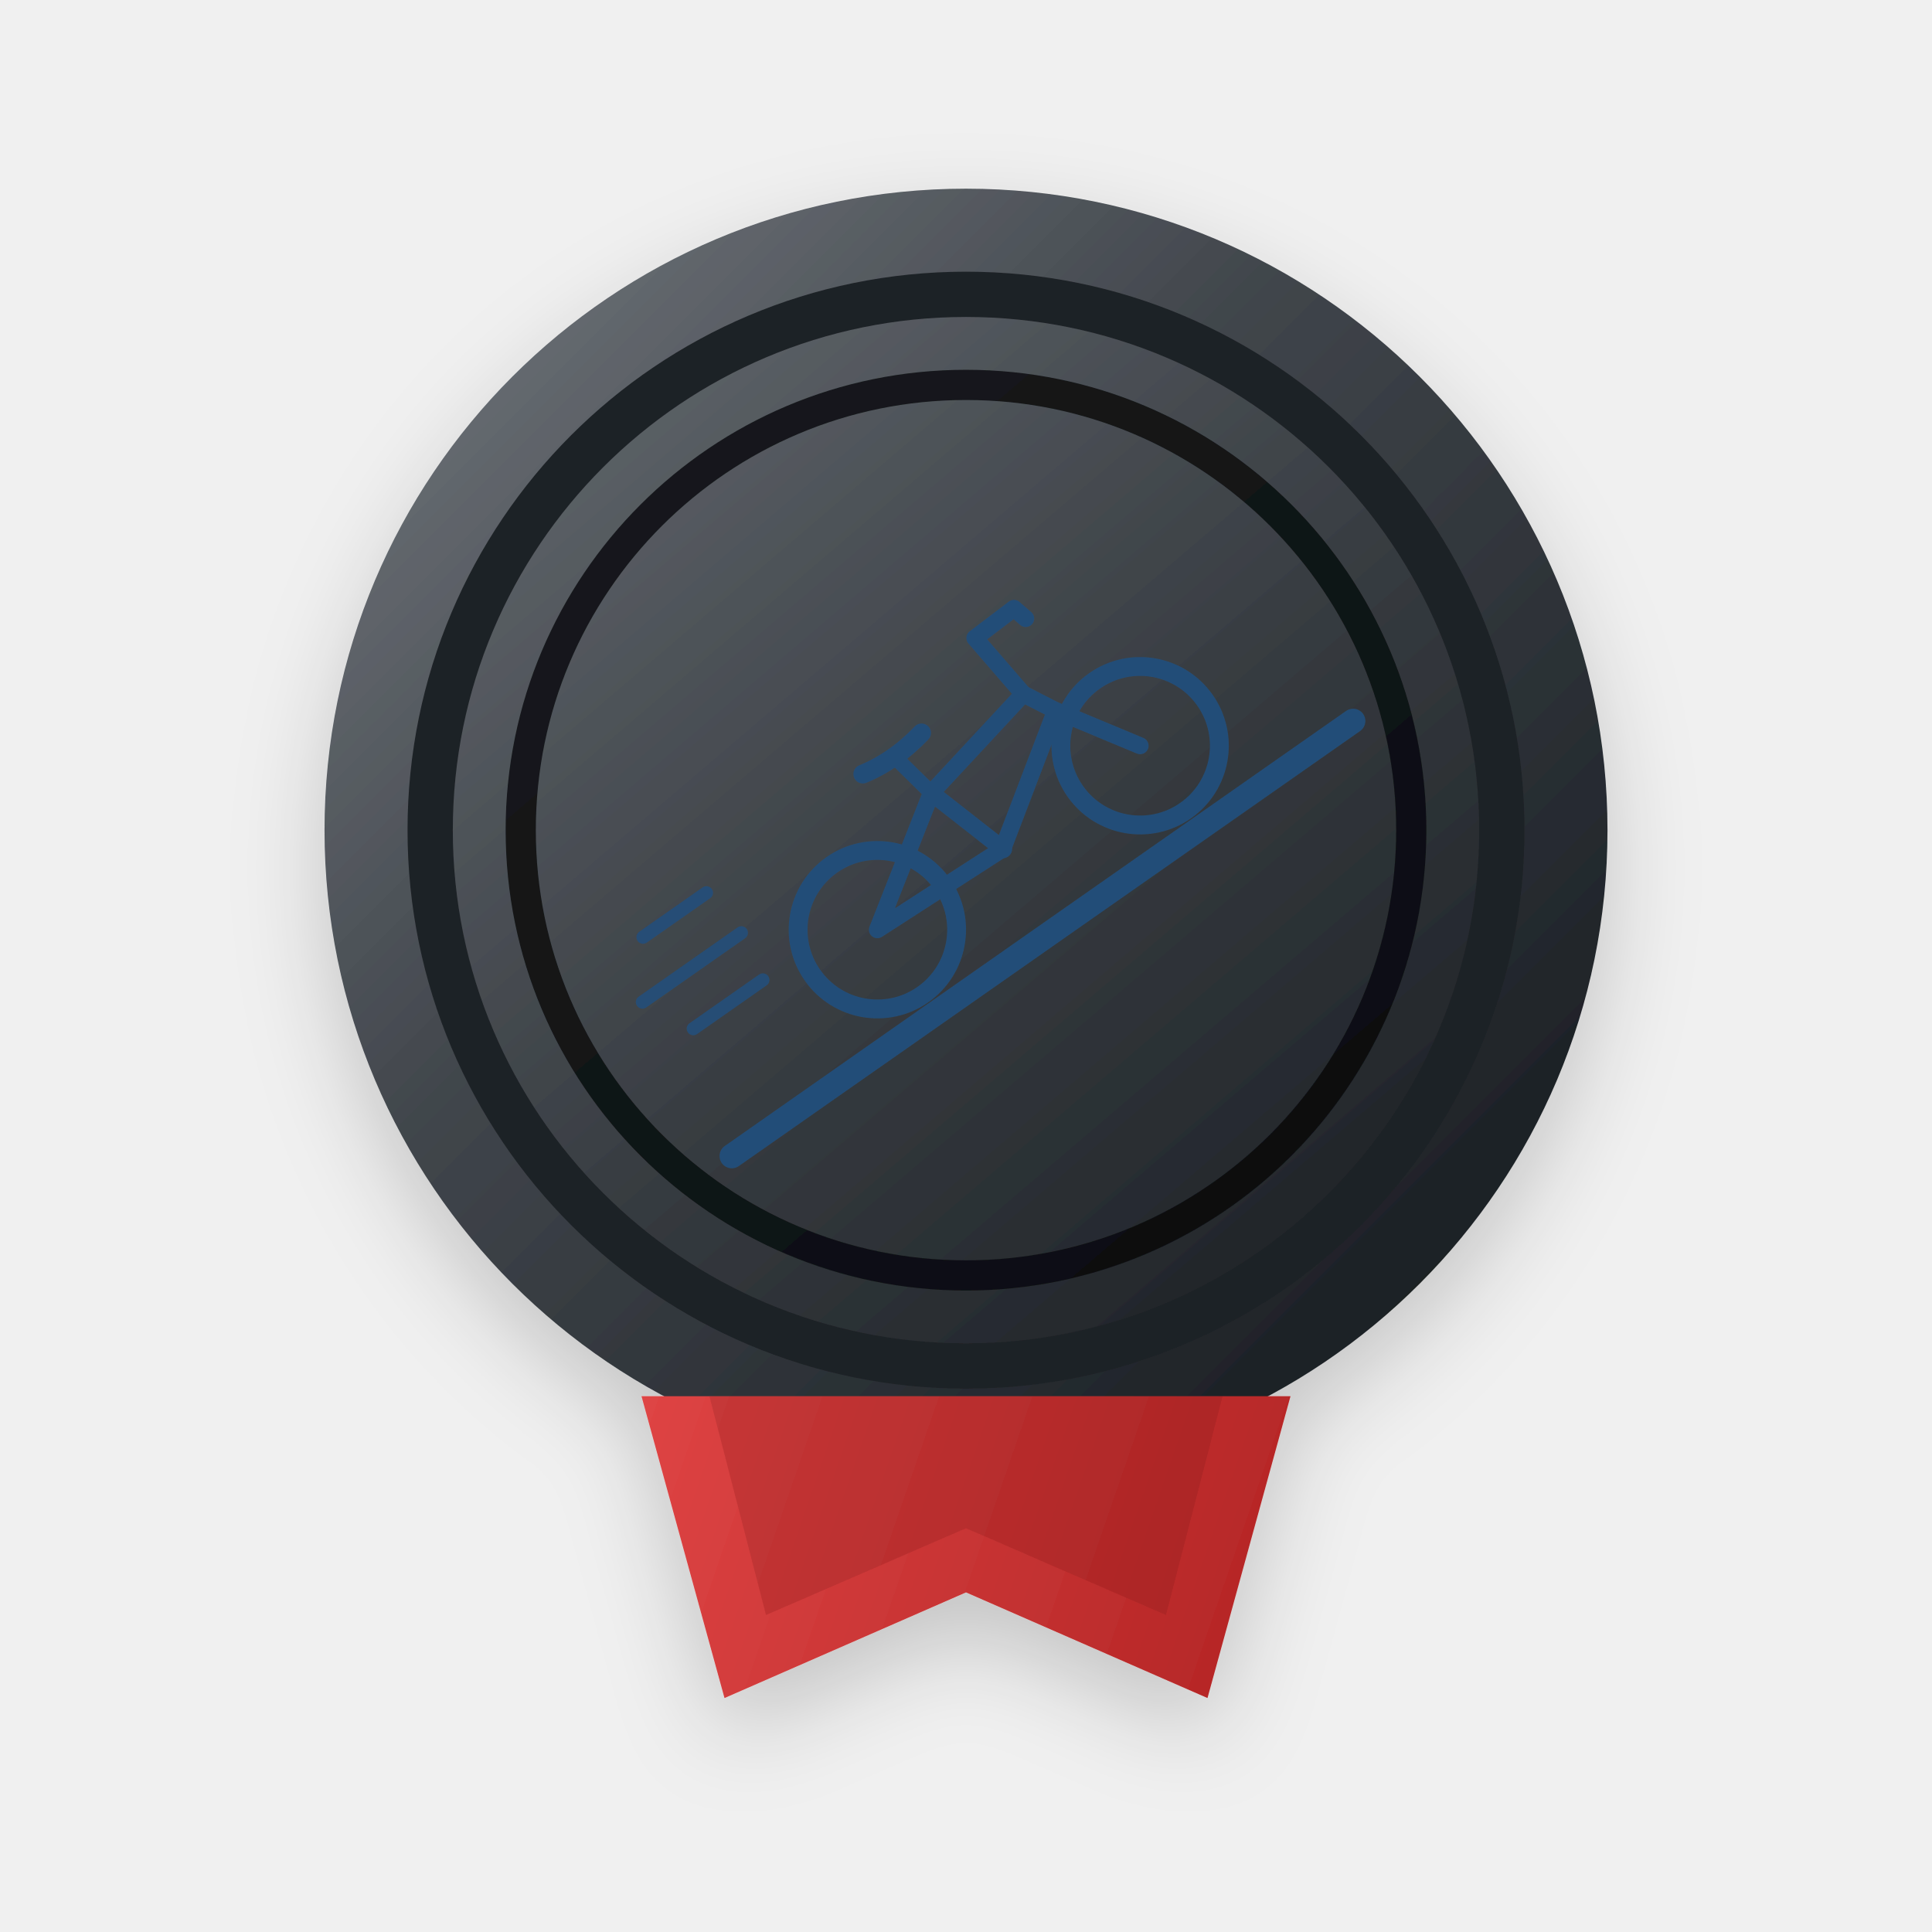
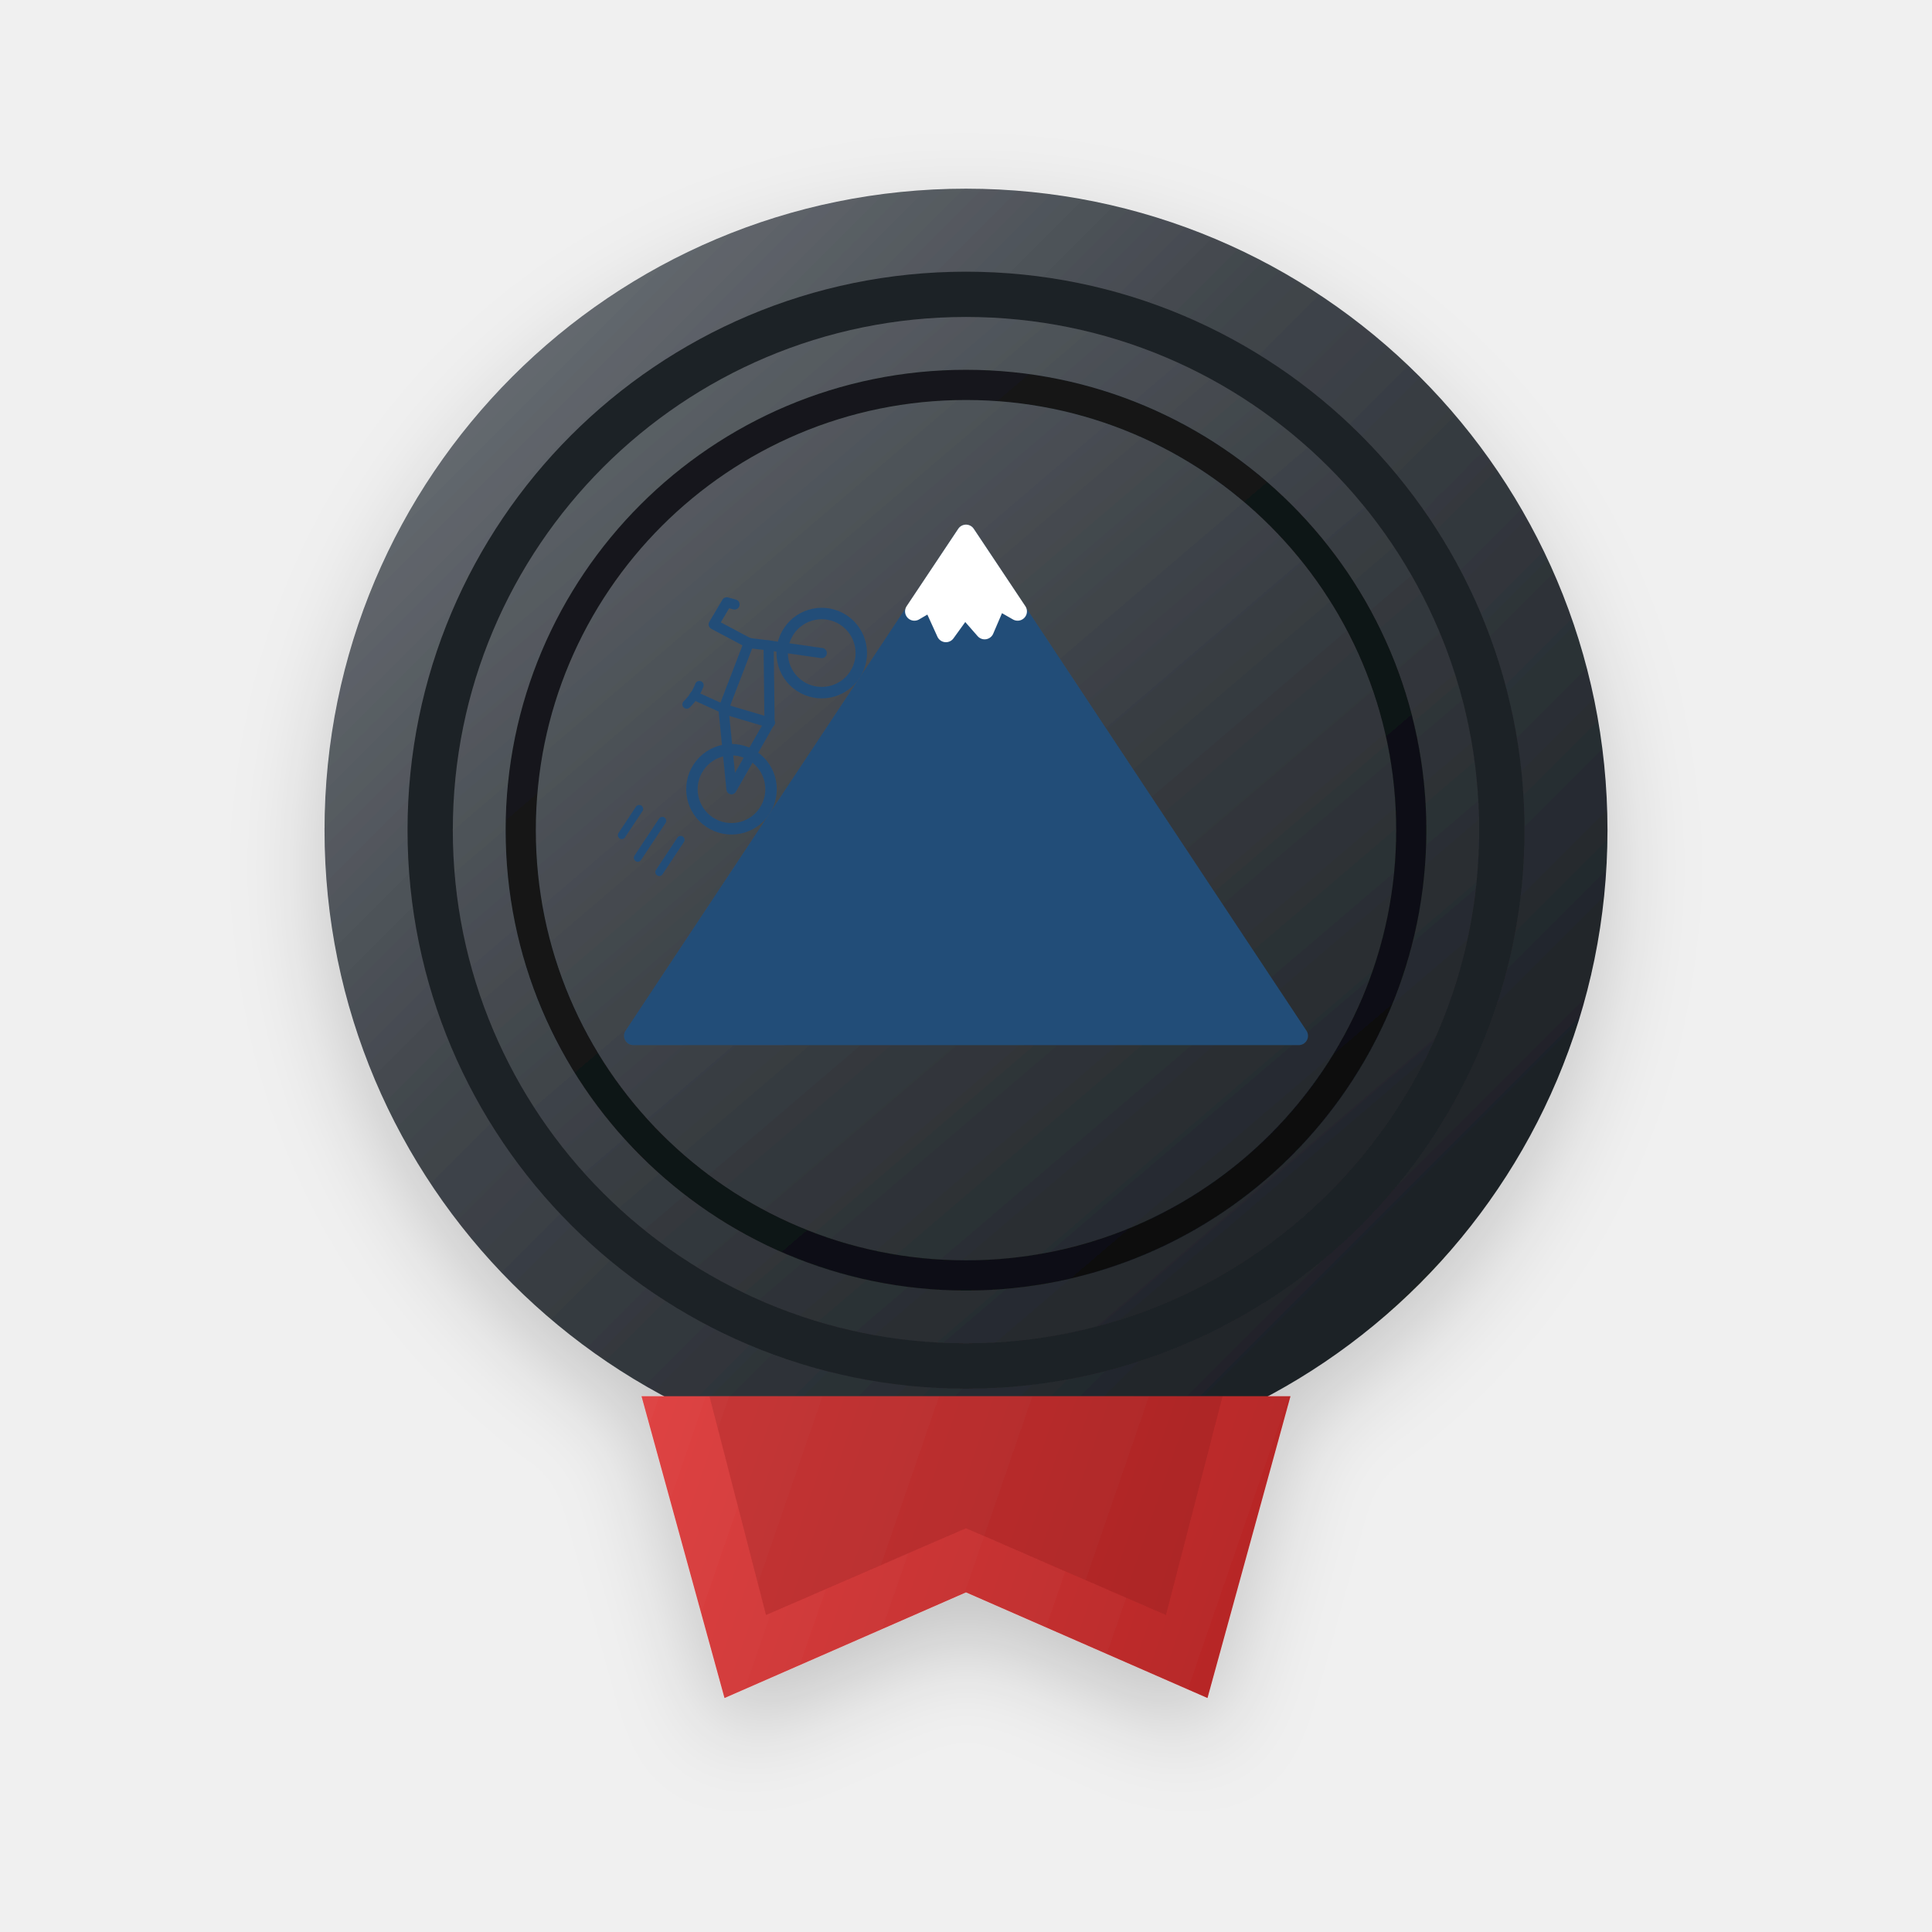
<svg xmlns="http://www.w3.org/2000/svg" width="512" height="512" viewBox="0 0 512 512" fill="none">
  <defs>
    <linearGradient id="metalOuter" x1="80" y1="80" x2="432" y2="432" gradientUnits="userSpaceOnUse">
      <stop offset="0%" stop-color="#73787E" />
      <stop offset="35%" stop-color="#41464C" />
      <stop offset="70%" stop-color="#24292E" />
      <stop offset="100%" stop-color="#090B0E" />
    </linearGradient>
    <linearGradient id="metalInner" x1="140" y1="120" x2="372" y2="392" gradientUnits="userSpaceOnUse">
      <stop offset="0%" stop-color="#5D6268" />
      <stop offset="50%" stop-color="#34393E" />
      <stop offset="100%" stop-color="#171A1E" />
    </linearGradient>
    <linearGradient id="ribbonRed" x1="140" y1="390" x2="372" y2="470" gradientUnits="userSpaceOnUse">
      <stop offset="0%" stop-color="#E44848" />
      <stop offset="100%" stop-color="#A91E1E" />
    </linearGradient>
    <filter id="shadow" x="0" y="0" width="512" height="512" filterUnits="userSpaceOnUse">
      <feDropShadow dx="0" dy="10" stdDeviation="12" flood-color="#000000" flood-opacity="0.18" />
    </filter>
  </defs>
  <g id="badge-root" filter="url(#shadow)">
    <circle id="badge-outer-ring" cx="256" cy="220" r="170" fill="url(#metalOuter)" />
    <circle id="badge-mid-ring" cx="256" cy="220" r="148" fill="#1E2226" />
    <circle id="badge-inner-ring" cx="256" cy="220" r="136" fill="url(#metalInner)" />
    <circle id="badge-content-border" cx="256" cy="220" r="118" fill="none" stroke="#07090B" stroke-opacity="0.80" stroke-width="8" />
    <g id="badge-ribbon">
      <path d="M170 370H342L320 450L256 422L192 450L170 370Z" fill="url(#ribbonRed)" />
      <path d="M188 370H324L309 428L256 405L203 428L188 370Z" fill="#7D1414" opacity="0.22" />
    </g>
    <g id="badge-content">
-       <g transform="translate(153 86) scale(0.5)">
-         <g transform="translate(190 365) rotate(-35)" fill="none" stroke="#244E78" stroke-linecap="round" stroke-linejoin="round">
-           <path d="M -132 0 H 270" stroke-width="13" />
-           <g stroke-width="7" opacity="0.95">
-             <path d="M -110 -67 H -65" />
-             <path d="M -124 -94 H -60" />
-             <path d="M -104 -122 H -63" />
+       <g transform="translate(158.72 97.42) scale(0.38)" fill="none" stroke="#244E78" stroke-linecap="round" stroke-linejoin="round">
+         <path d="M 24 466 L 256 116 L 488 466 Z" fill="#244E78" stroke="#244E78" stroke-width="13" />
+         <path d="M 220 170 L 256 116 L 292 170 L 278 162 L 269 183 L 255 167 L 242 185 L 232 163 Z" fill="#FFFFFF" stroke="#FFFFFF" stroke-width="13" />
+         <g transform="translate(124.08 315) rotate(-56.46131)">
+           <g stroke-width="5.5">
+             <path d="M -76 -48 H -49" />
+             <path d="M -76 -66 H -45" />
+             <path d="M -69 -84 H -47" />
          </g>
-           <g transform="translate(0 -12)">
-             <g stroke-width="10">
-               <circle cx="0" cy="-42" r="42" />
-               <circle cx="170" cy="-42" r="42" />
+           <g transform="translate(0 -5.9) scale(0.89)">
+             <g stroke-width="9">
+               <circle cx="0" cy="-36" r="31" />
+               <circle cx="128" cy="-36" r="31" />
            </g>
-             <g stroke-width="9">
-               <path d="M 65 -85 L 135 -100" />
-               <path d="M 144 -83 L 79 -39" />
-               <path d="M 65 -85 L 79 -39" />
-               <path d="M 65 -85 L 0 -42 L 79 -39" />
-               <path d="M 135 -100 L 144 -83 L 170 -42" />
+             <g stroke-width="8">
+               <path d="M 49 -76 L 103 -88" />
+               <path d="M 110 -74 L 60 -40" />
+               <path d="M 49 -76 L 60 -40" />
+               <path d="M 49 -76 L 0 -36 L 60 -40" />
+               <path d="M 103 -88 L 110 -74 L 128 -36" />
            </g>
-             <path d="M 65 -85 L 60 -112" stroke-width="8" />
-             <path d="M 41 -114 Q 59 -110 79 -114" stroke-width="10" />
-             <path d="M 135 -100 L 131 -139 L 157 -140 L 159 -132" stroke-width="9" />
-             <circle cx="79" cy="-39" r="5" fill="#244E78" stroke="none" />
+             <path d="M 49 -76 L 45 -101" stroke-width="7" />
+             <path d="M 36 -102 Q 45 -100 54 -102" stroke-width="6.8" />
+             <path d="M 103 -88 L 100 -119 L 120 -120 L 122 -114" stroke-width="8" />
+             <circle cx="60" cy="-40" r="4.2" fill="#244E78" stroke="none" />
          </g>
        </g>
      </g>
    </g>
  </g>
</svg>
